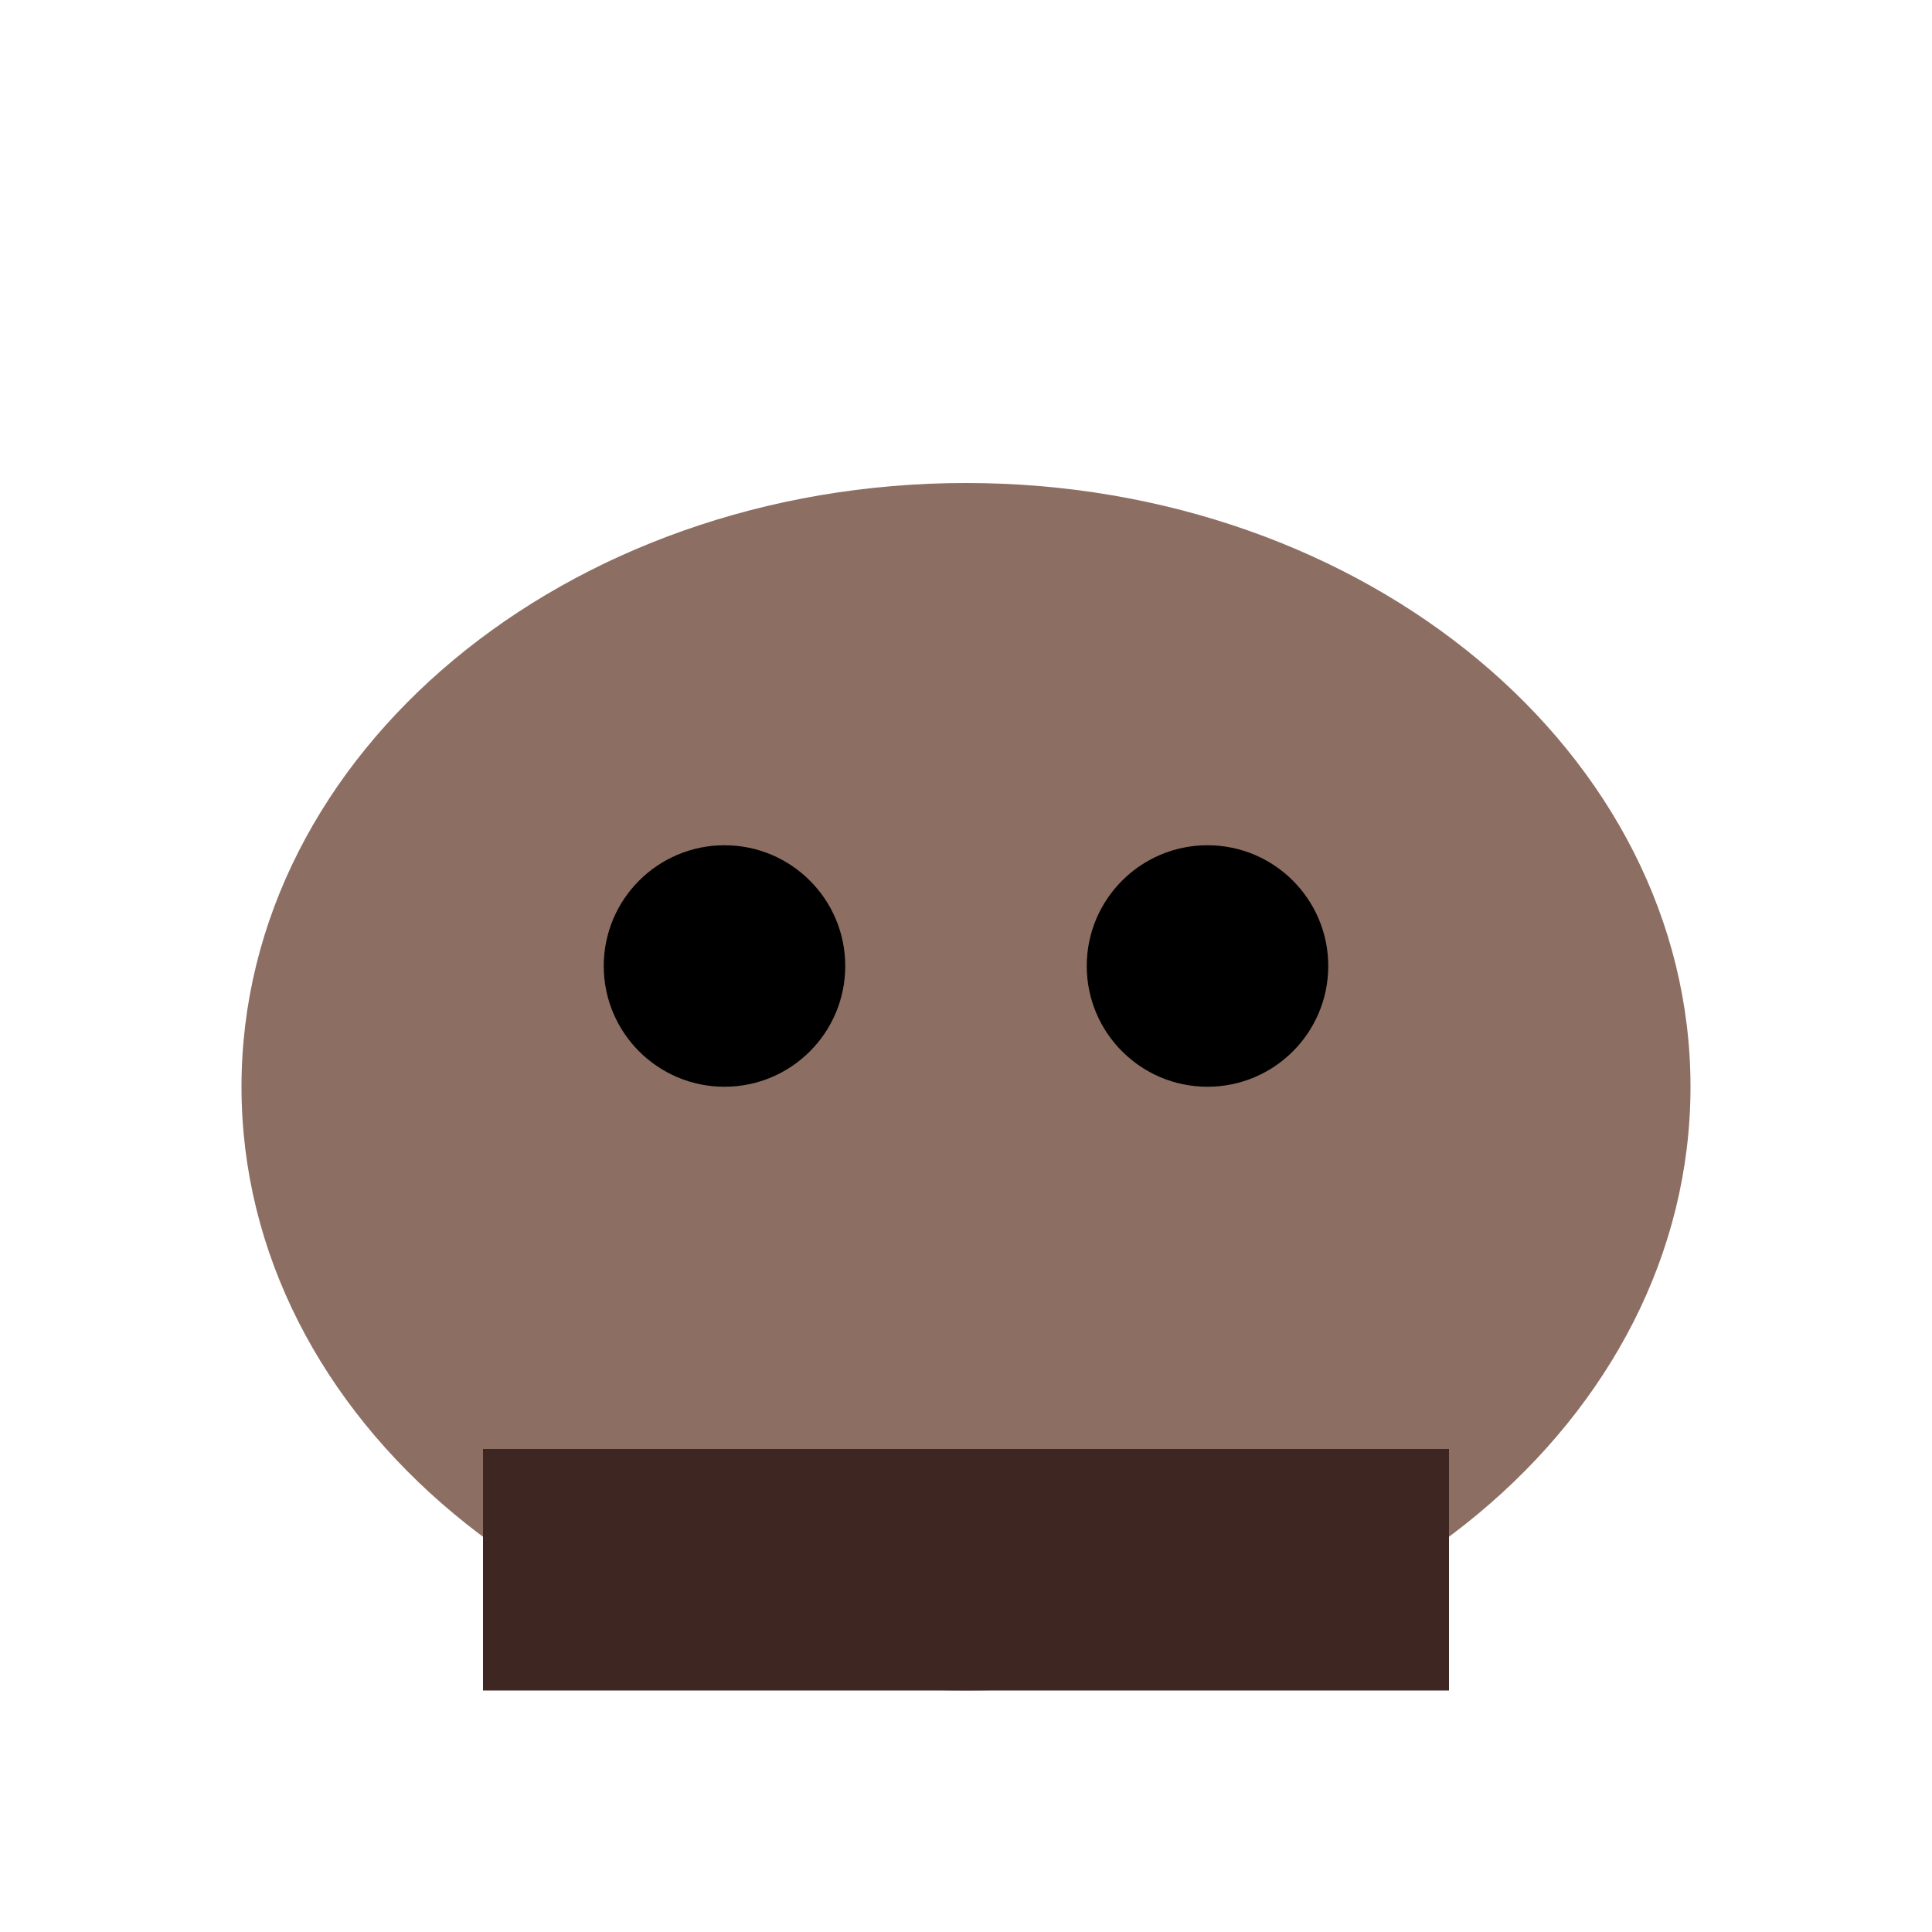
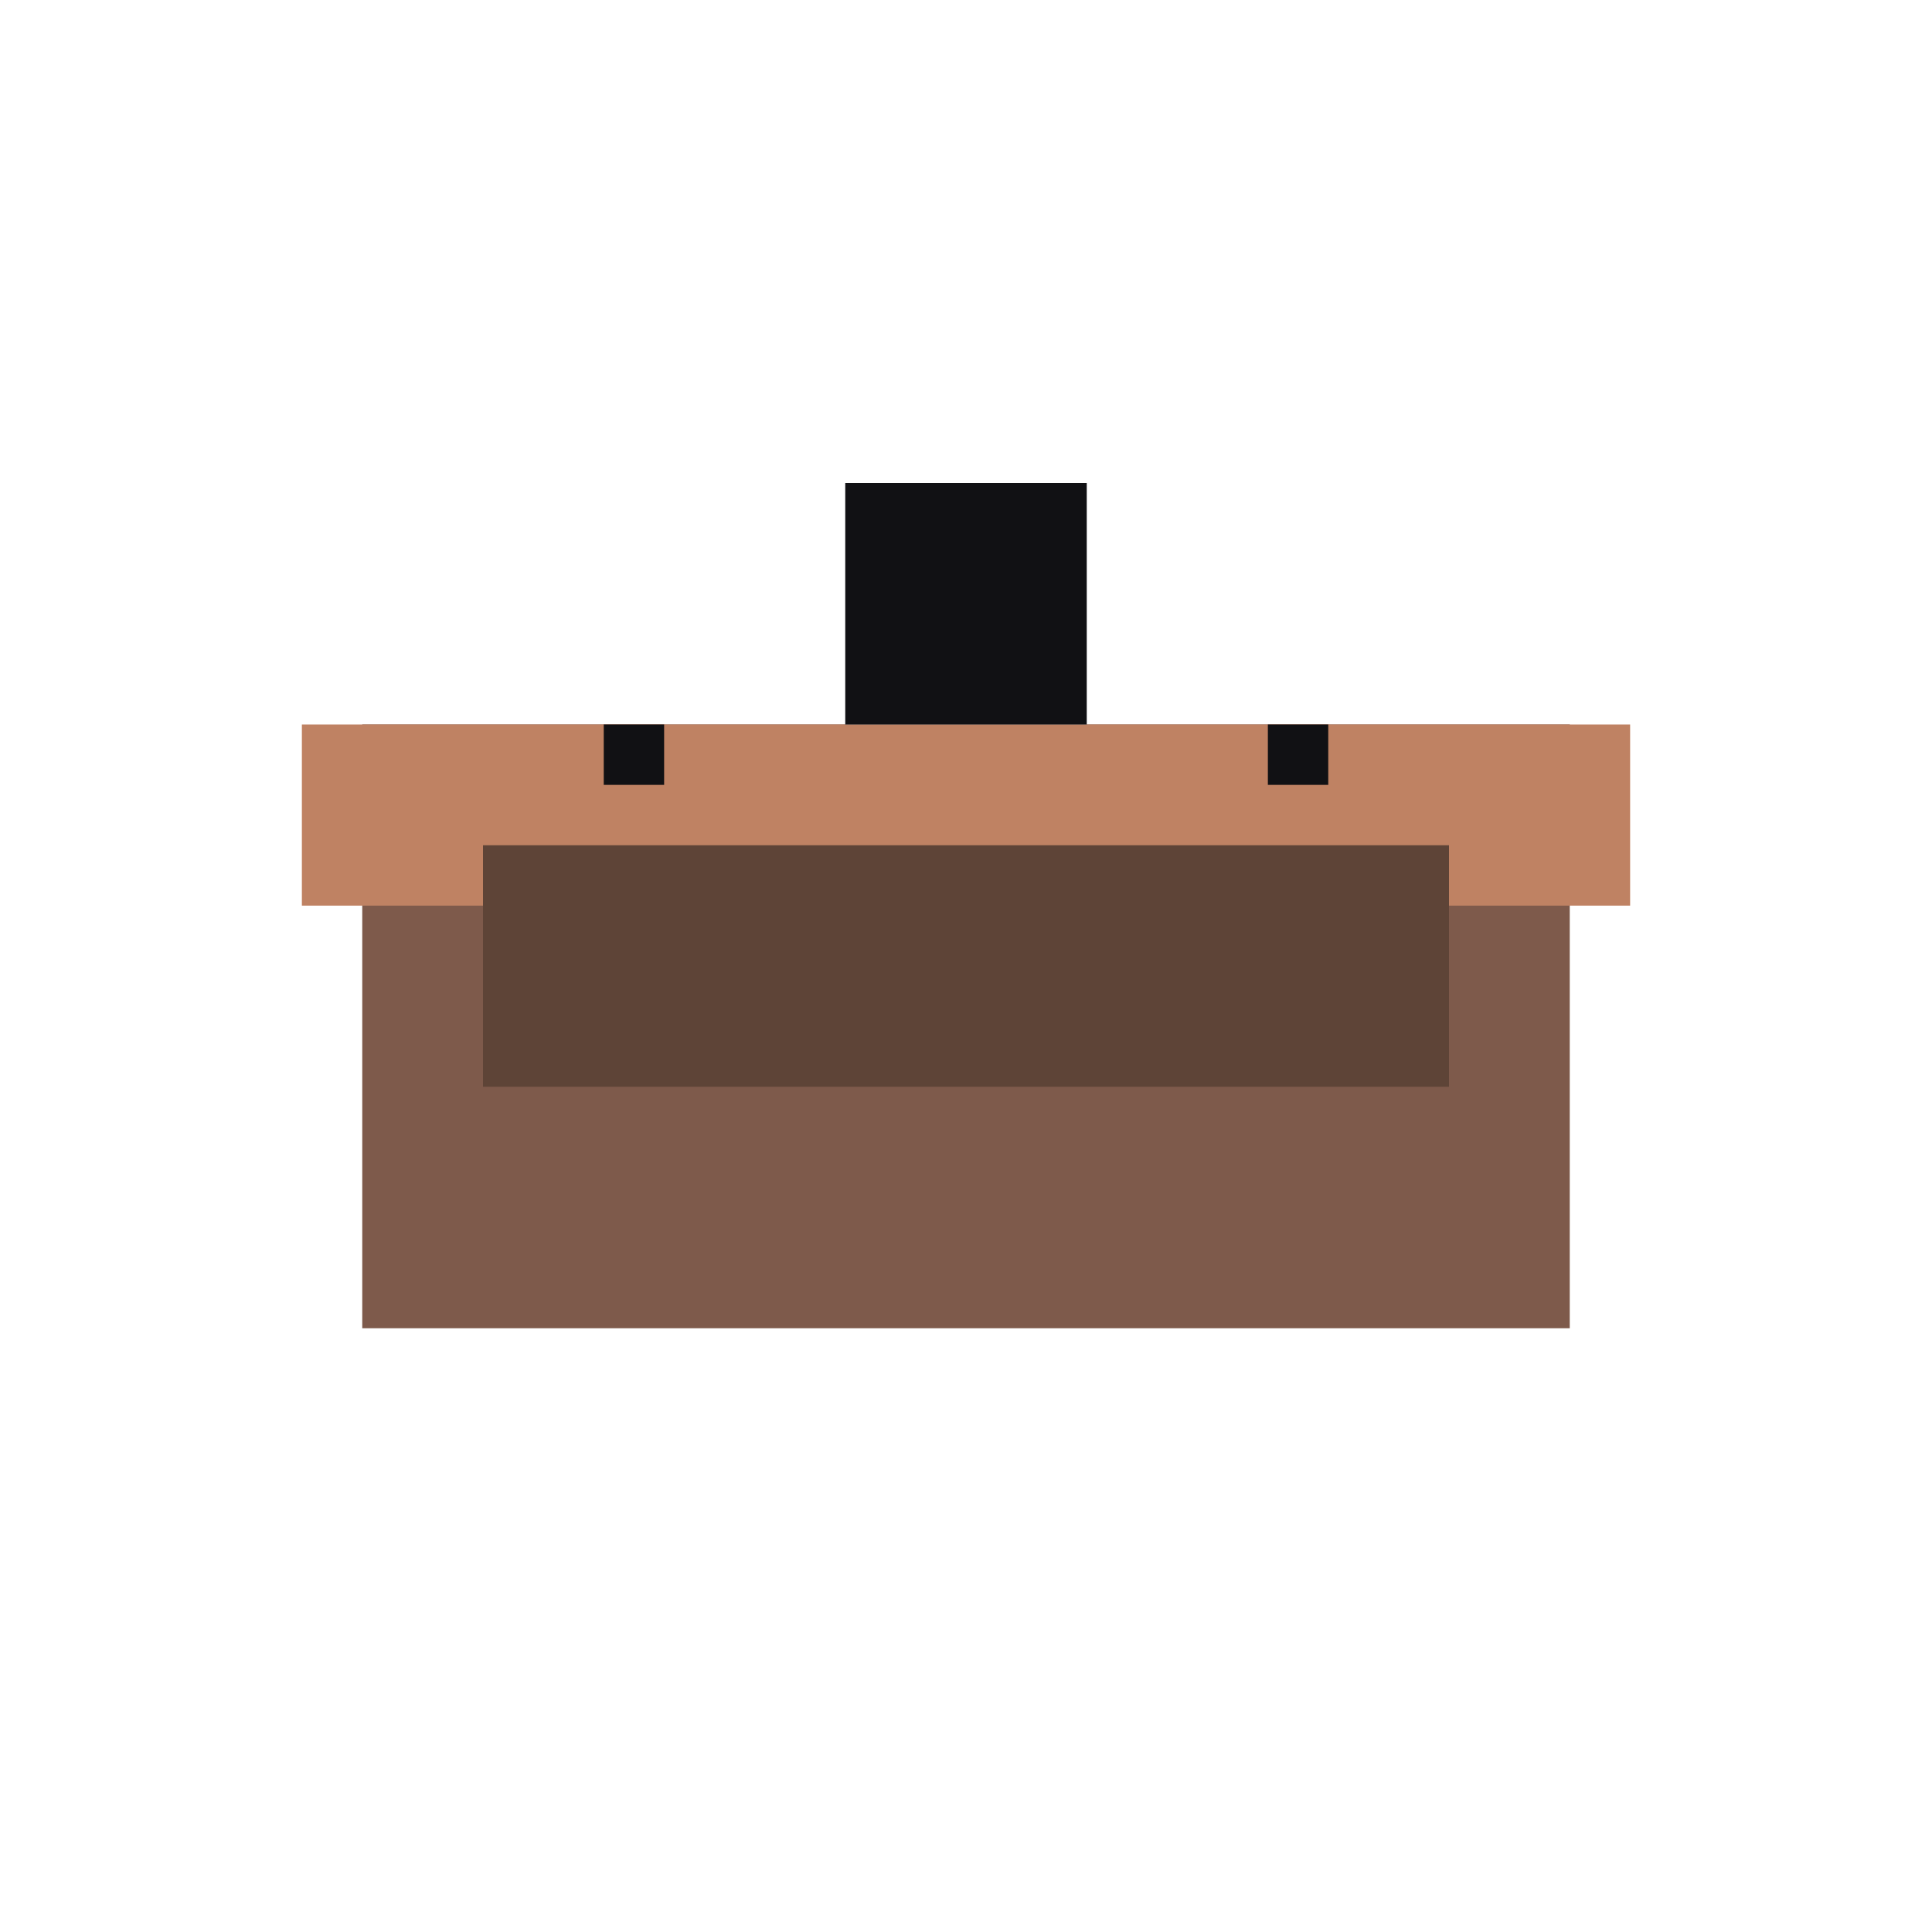
<svg xmlns="http://www.w3.org/2000/svg" width="32" height="32" viewBox="0 0 32 32">
-   <ellipse cx="16" cy="18" rx="12" ry="10" fill="#8d6e63" />
-   <circle cx="12" cy="16" r="2" fill="#000" />
-   <circle cx="20" cy="16" r="2" fill="#000" />
-   <rect x="8" y="24" width="16" height="4" fill="#3e2723" />
+   <rect width="32" height="32" fill="none" />
+   <rect x="6" y="12" width="20" height="10" fill="#7e5a4b" />
+   <rect x="5" y="12" width="22" height="3" fill="#bf8263" />
+   <rect x="8" y="14" width="16" height="4" fill="#5e4437" />
+   <rect x="14" y="8" width="4" height="4" fill="#111114" />
+   <rect x="10" y="12" width="1" height="1" fill="#111114" />
+   <rect x="21" y="12" width="1" height="1" fill="#111114" />
</svg>
